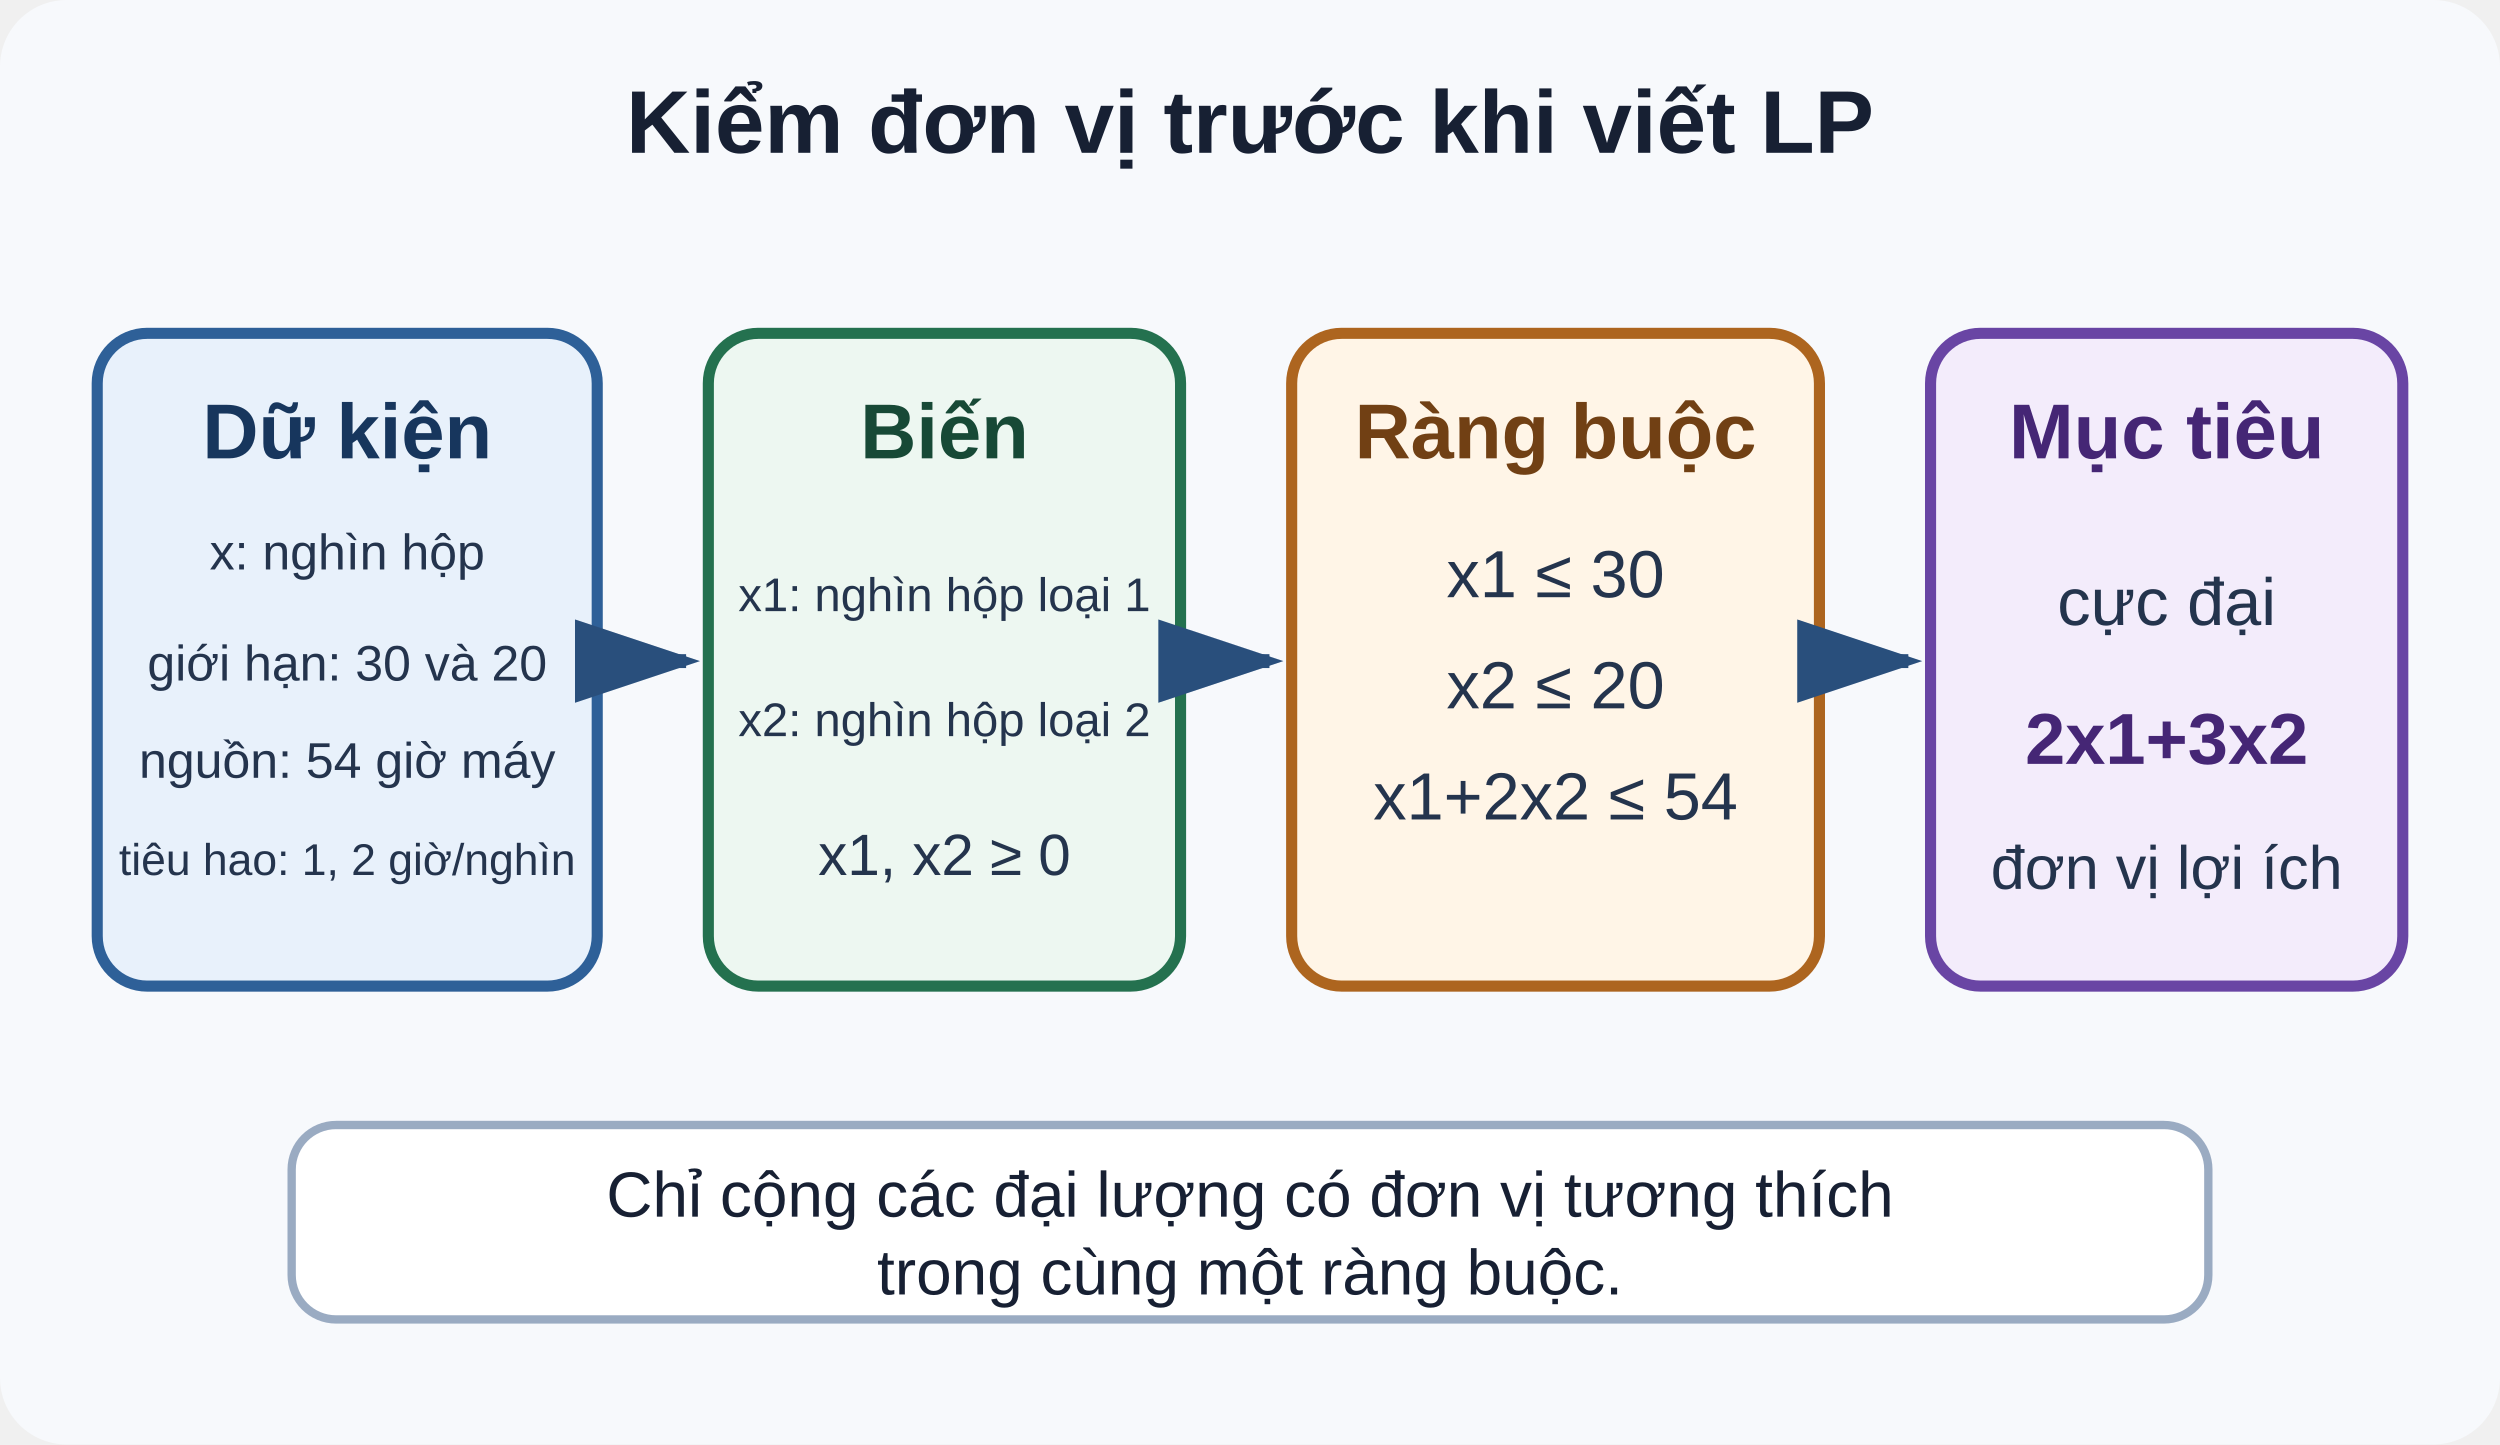
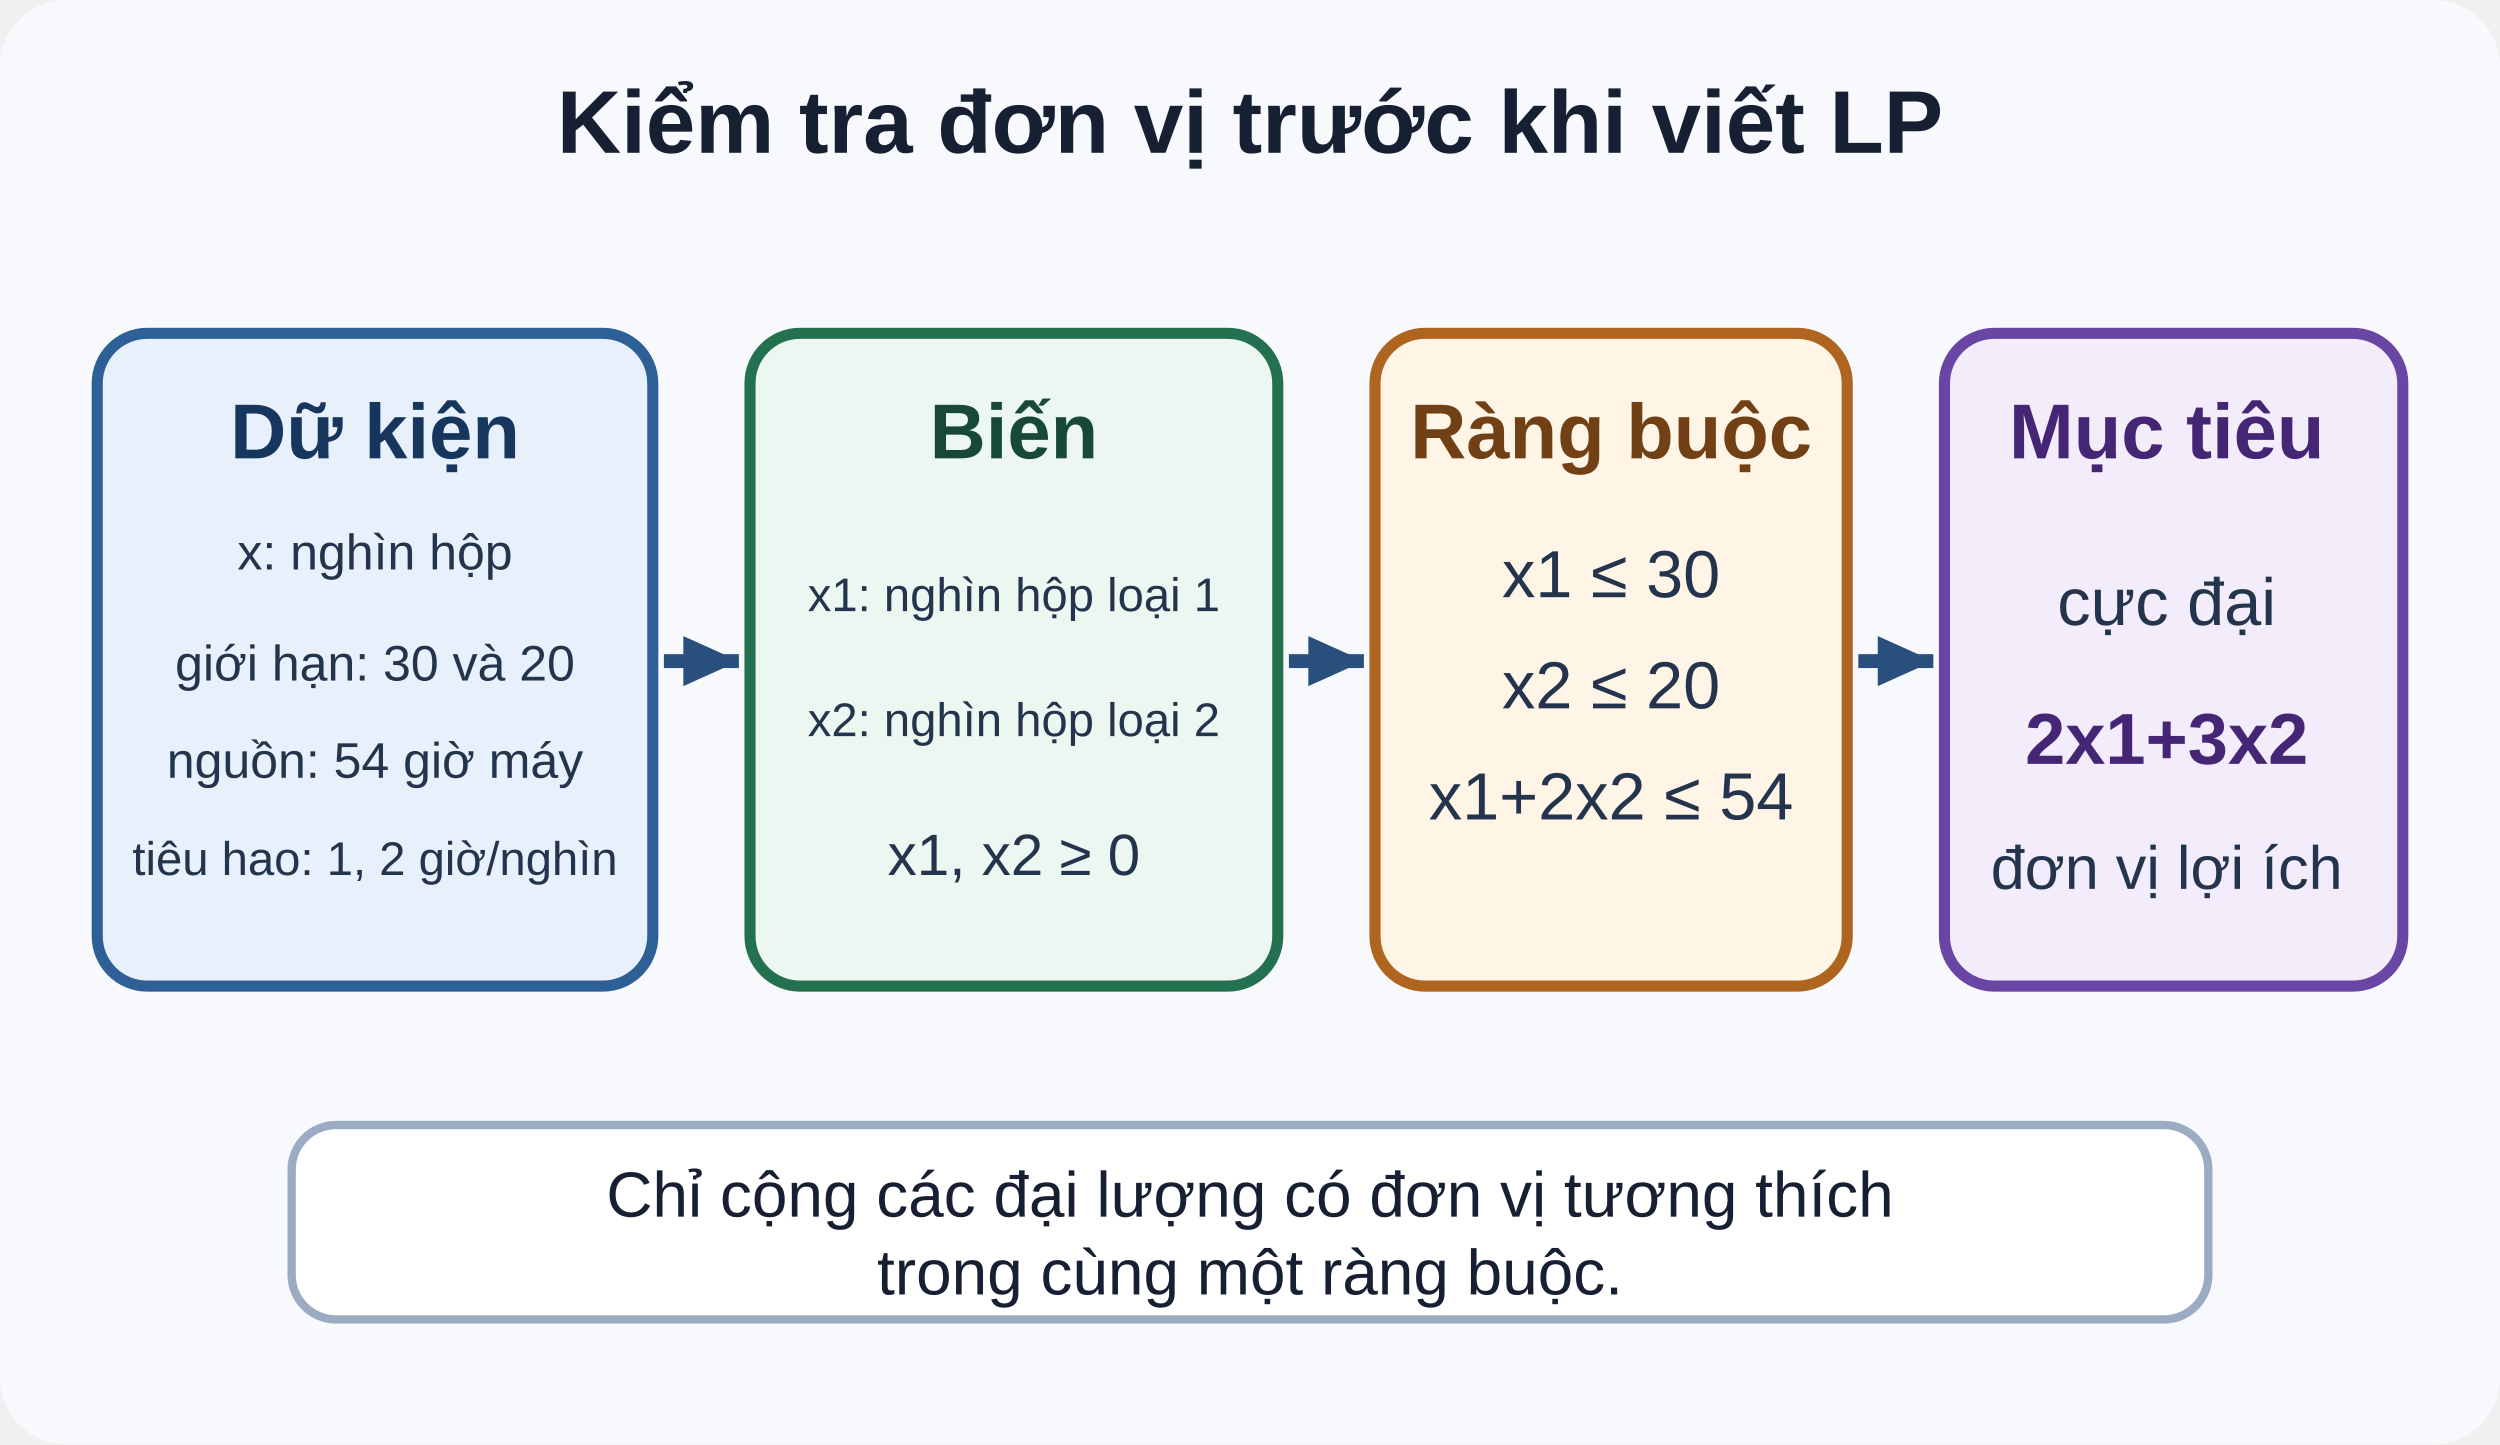
<svg xmlns="http://www.w3.org/2000/svg" viewBox="0 0 900 520" role="img" aria-labelledby="title desc">
  <defs>
-     <marker id="arrow" markerWidth="10" markerHeight="10" refX="8" refY="3" orient="auto">
-       <path d="M0,0 L0,6 L9,3 z" fill="#294f7c" />
+     <marker id="arrow" markerUnits="userSpaceOnUse" markerWidth="22" markerHeight="22" refX="20" refY="11" orient="auto">
+       <path d="M0,2 L20,11 L0,20 z" fill="#294f7c" />
    </marker>
  </defs>
  <rect width="900" height="520" rx="24" fill="#f7f9fc" />
-   <text x="450" y="55" text-anchor="middle" font-family="Arial,sans-serif" font-size="32" font-weight="700" fill="#172033">Kiểm đơn vị trước khi viết LP</text>
+   <text x="450" y="55" text-anchor="middle" font-family="Arial,sans-serif" font-size="32" font-weight="700" fill="#172033">Kiểm tra đơn vị trước khi viết LP</text>
  <g font-family="Arial,sans-serif" text-anchor="middle">
    <g>
-       <rect x="35" y="120" width="180" height="235" rx="18" fill="#e8f1fb" stroke="#2e6098" stroke-width="4" />
-       <text x="125" y="165" font-size="28" font-weight="700" fill="#17365d">Dữ kiện</text>
-       <text x="125" y="205" font-size="18" fill="#24344d">x: nghìn hộp</text>
-       <text x="125" y="245" font-size="18" fill="#24344d">giới hạn: 30 và 20</text>
-       <text x="125" y="280" font-size="18" fill="#24344d">nguồn: 54 giờ máy</text>
-       <text x="125" y="315" font-size="16" fill="#24344d">tiêu hao: 1, 2 giờ/nghìn</text>
+       <rect x="35" y="120" width="200" height="235" rx="18" fill="#e8f1fb" stroke="#2e6098" stroke-width="4" />
+       <text x="135" y="165" font-size="28" font-weight="700" fill="#17365d">Dữ kiện</text>
+       <text x="135" y="205" font-size="18" fill="#24344d">x: nghìn hộp</text>
+       <text x="135" y="245" font-size="18" fill="#24344d">giới hạn: 30 và 20</text>
+       <text x="135" y="280" font-size="18" fill="#24344d">nguồn: 54 giờ máy</text>
+       <text x="135" y="315" font-size="17" fill="#24344d">tiêu hao: 1, 2 giờ/nghìn</text>
    </g>
    <g>
-       <rect x="255" y="120" width="170" height="235" rx="18" fill="#edf7f1" stroke="#24714f" stroke-width="4" />
-       <text x="340" y="165" font-size="28" font-weight="700" fill="#174936">Biến</text>
-       <text x="340" y="220" font-size="17" fill="#24344d">x1: nghìn hộp loại 1</text>
-       <text x="340" y="265" font-size="17" fill="#24344d">x2: nghìn hộp loại 2</text>
-       <text x="340" y="315" font-size="21" fill="#24344d">x1, x2 ≥ 0</text>
+       <rect x="270" y="120" width="190" height="235" rx="18" fill="#edf7f1" stroke="#24714f" stroke-width="4" />
+       <text x="365" y="165" font-size="28" font-weight="700" fill="#174936">Biến</text>
+       <text x="365" y="220" font-size="17" fill="#24344d">x1: nghìn hộp loại 1</text>
+       <text x="365" y="265" font-size="17" fill="#24344d">x2: nghìn hộp loại 2</text>
+       <text x="365" y="315" font-size="21" fill="#24344d">x1, x2 ≥ 0</text>
    </g>
    <g>
-       <rect x="465" y="120" width="190" height="235" rx="18" fill="#fff5e7" stroke="#ad651f" stroke-width="4" />
-       <text x="560" y="165" font-size="28" font-weight="700" fill="#714014">Ràng buộc</text>
-       <text x="560" y="215" font-size="24" fill="#24344d">x1 ≤ 30</text>
-       <text x="560" y="255" font-size="24" fill="#24344d">x2 ≤ 20</text>
-       <text x="560" y="295" font-size="24" fill="#24344d">x1+2x2 ≤ 54</text>
+       <rect x="495" y="120" width="170" height="235" rx="18" fill="#fff5e7" stroke="#ad651f" stroke-width="4" />
+       <text x="580" y="165" font-size="28" font-weight="700" fill="#714014">Ràng buộc</text>
+       <text x="580" y="215" font-size="24" fill="#24344d">x1 ≤ 30</text>
+       <text x="580" y="255" font-size="24" fill="#24344d">x2 ≤ 20</text>
+       <text x="580" y="295" font-size="24" fill="#24344d">x1+2x2 ≤ 54</text>
    </g>
    <g>
-       <rect x="695" y="120" width="170" height="235" rx="18" fill="#f3ecfb" stroke="#6945a4" stroke-width="4" />
+       <rect x="700" y="120" width="165" height="235" rx="18" fill="#f3ecfb" stroke="#6945a4" stroke-width="4" />
      <text x="780" y="165" font-size="28" font-weight="700" fill="#452675">Mục tiêu</text>
      <text x="780" y="225" font-size="24" fill="#24344d">cực đại</text>
      <text x="780" y="275" font-size="26" font-weight="700" fill="#452675">2x1+3x2</text>
      <text x="780" y="320" font-size="22" fill="#24344d">đơn vị lợi ích</text>
    </g>
  </g>
  <g stroke="#294f7c" stroke-width="5" fill="none" marker-end="url(#arrow)">
-     <path d="M215 238 H247" />
-     <path d="M425 238 H457" />
-     <path d="M655 238 H687" />
+     <path d="M239 238 H266" />
+     <path d="M464 238 H491" />
+     <path d="M669 238 H696" />
  </g>
  <rect x="105" y="405" width="690" height="70" rx="16" fill="#ffffff" stroke="#9aabc2" stroke-width="3" />
  <text x="450" y="438" text-anchor="middle" font-family="Arial,sans-serif" font-size="23" fill="#172033">Chỉ cộng các đại lượng có đơn vị tương thích</text>
  <text x="450" y="466" text-anchor="middle" font-family="Arial,sans-serif" font-size="23" fill="#172033">trong cùng một ràng buộc.</text>
</svg>
